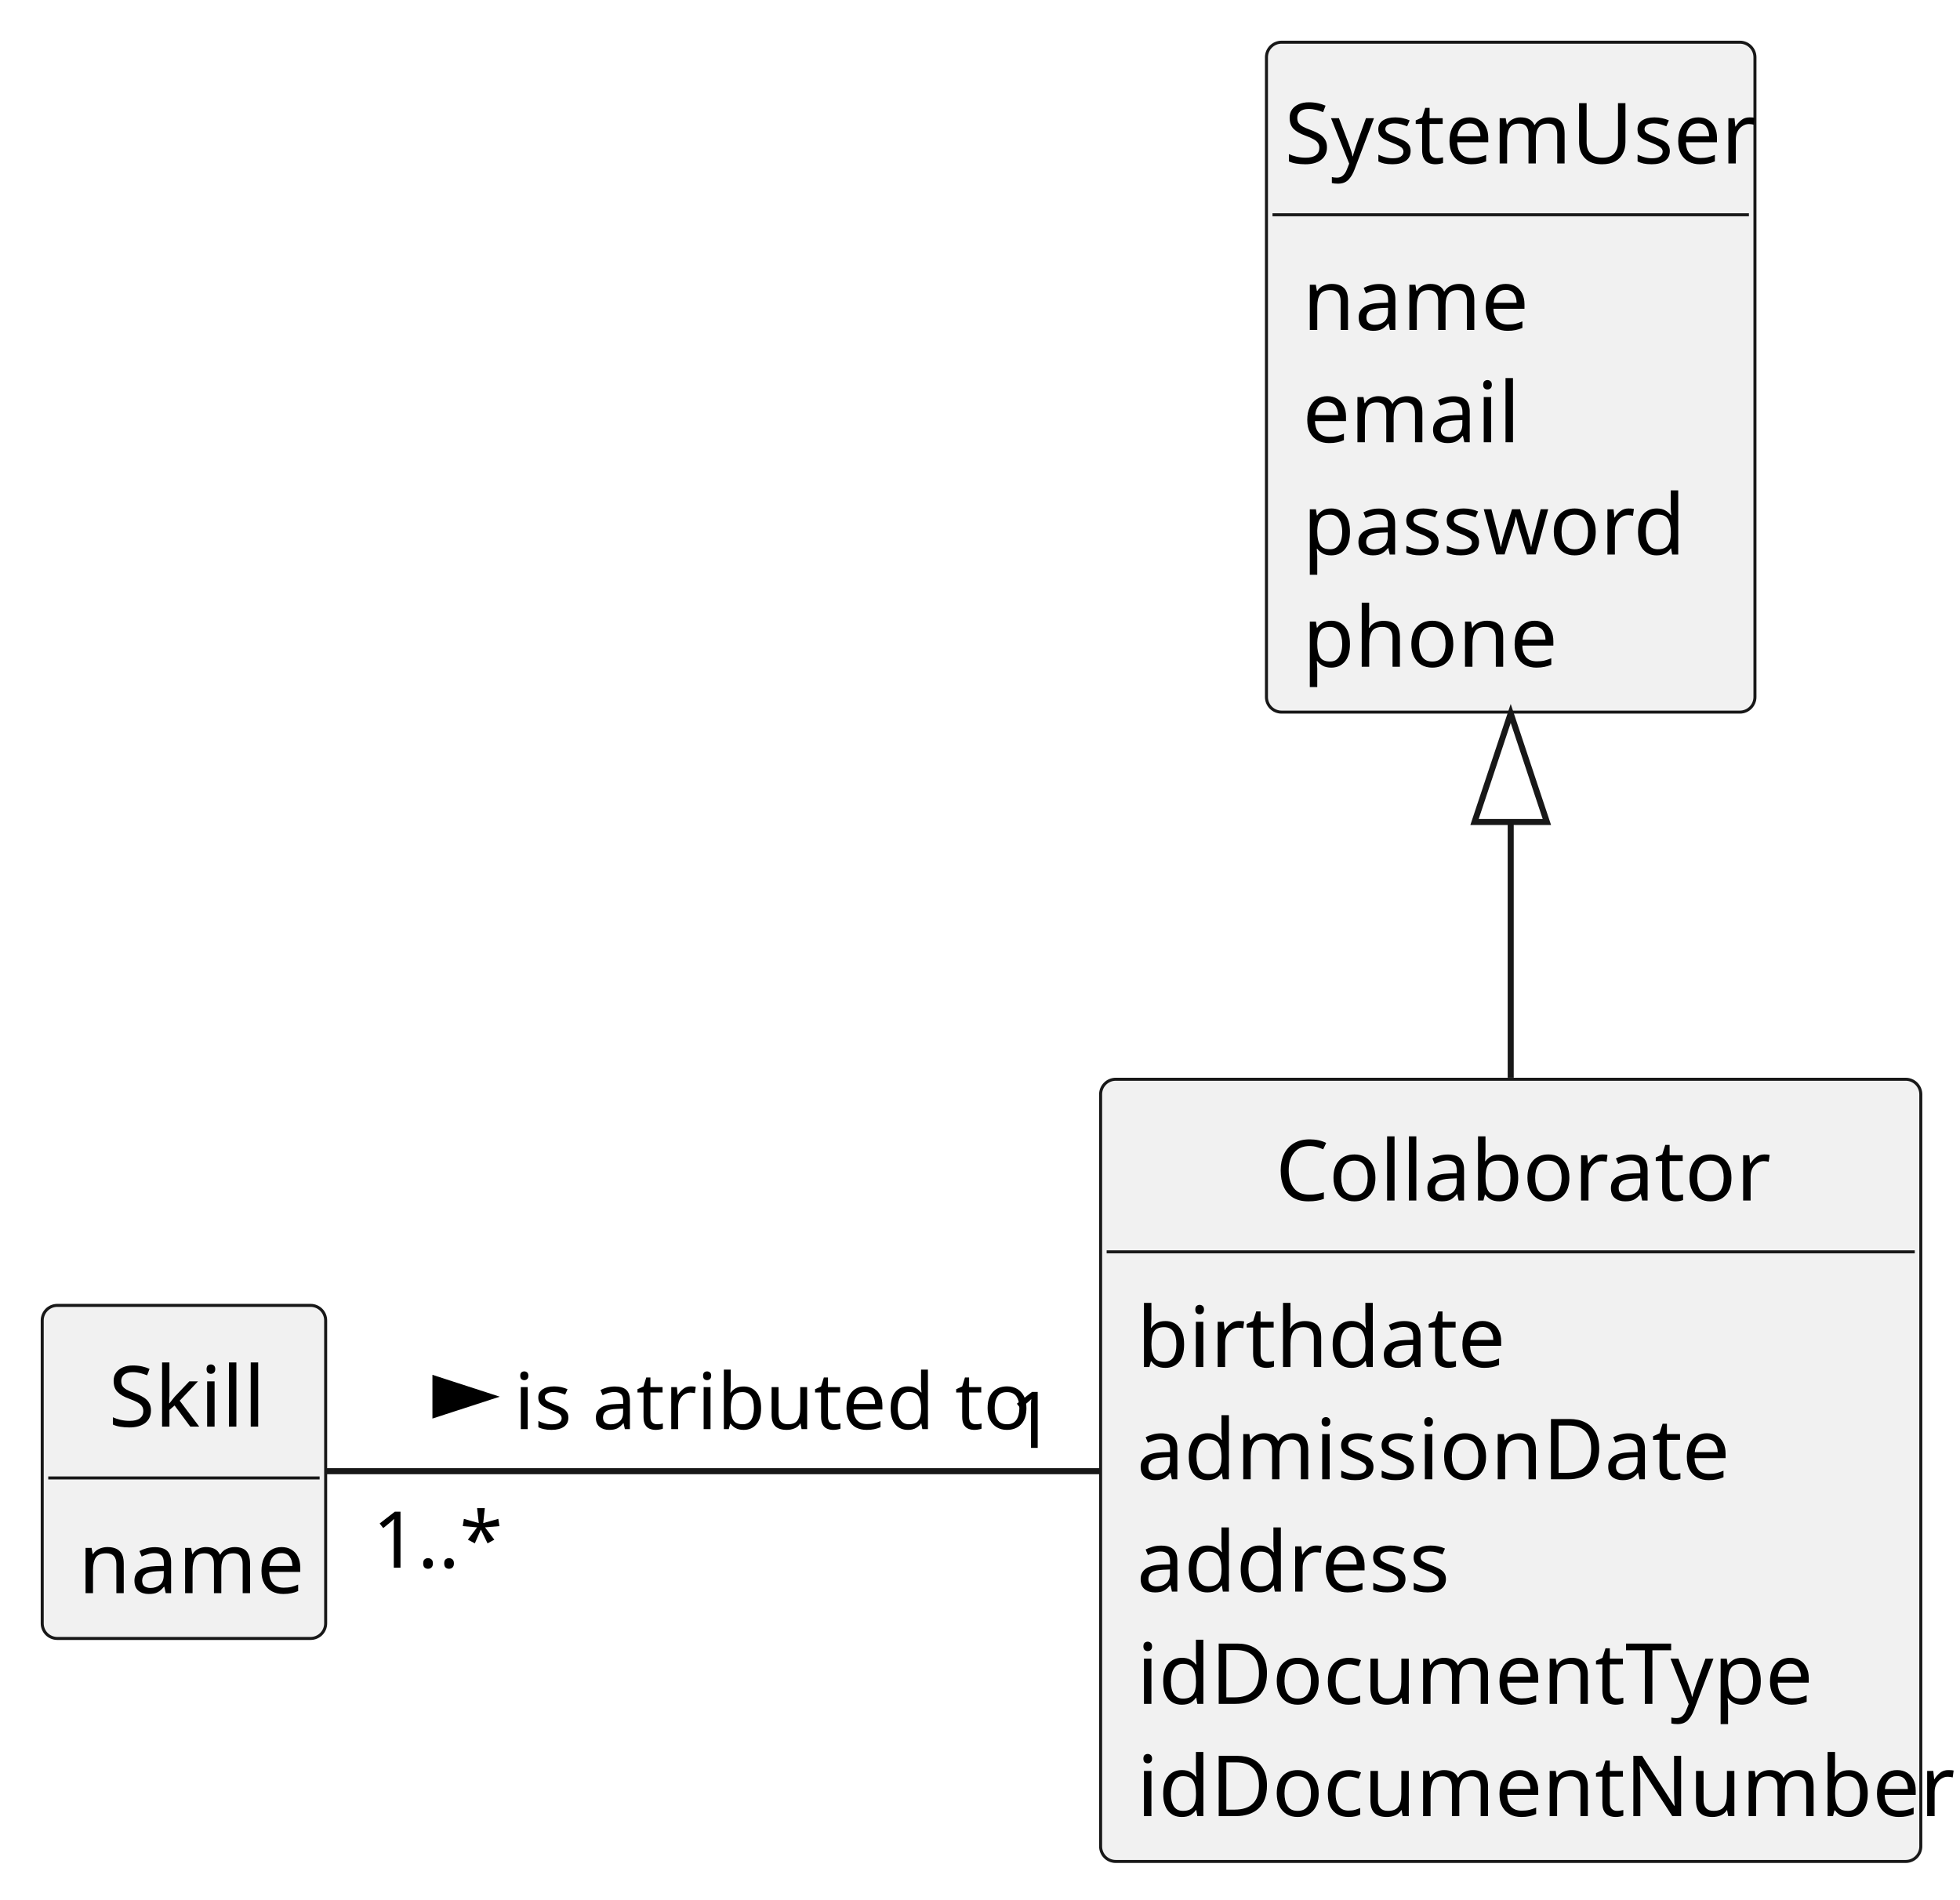
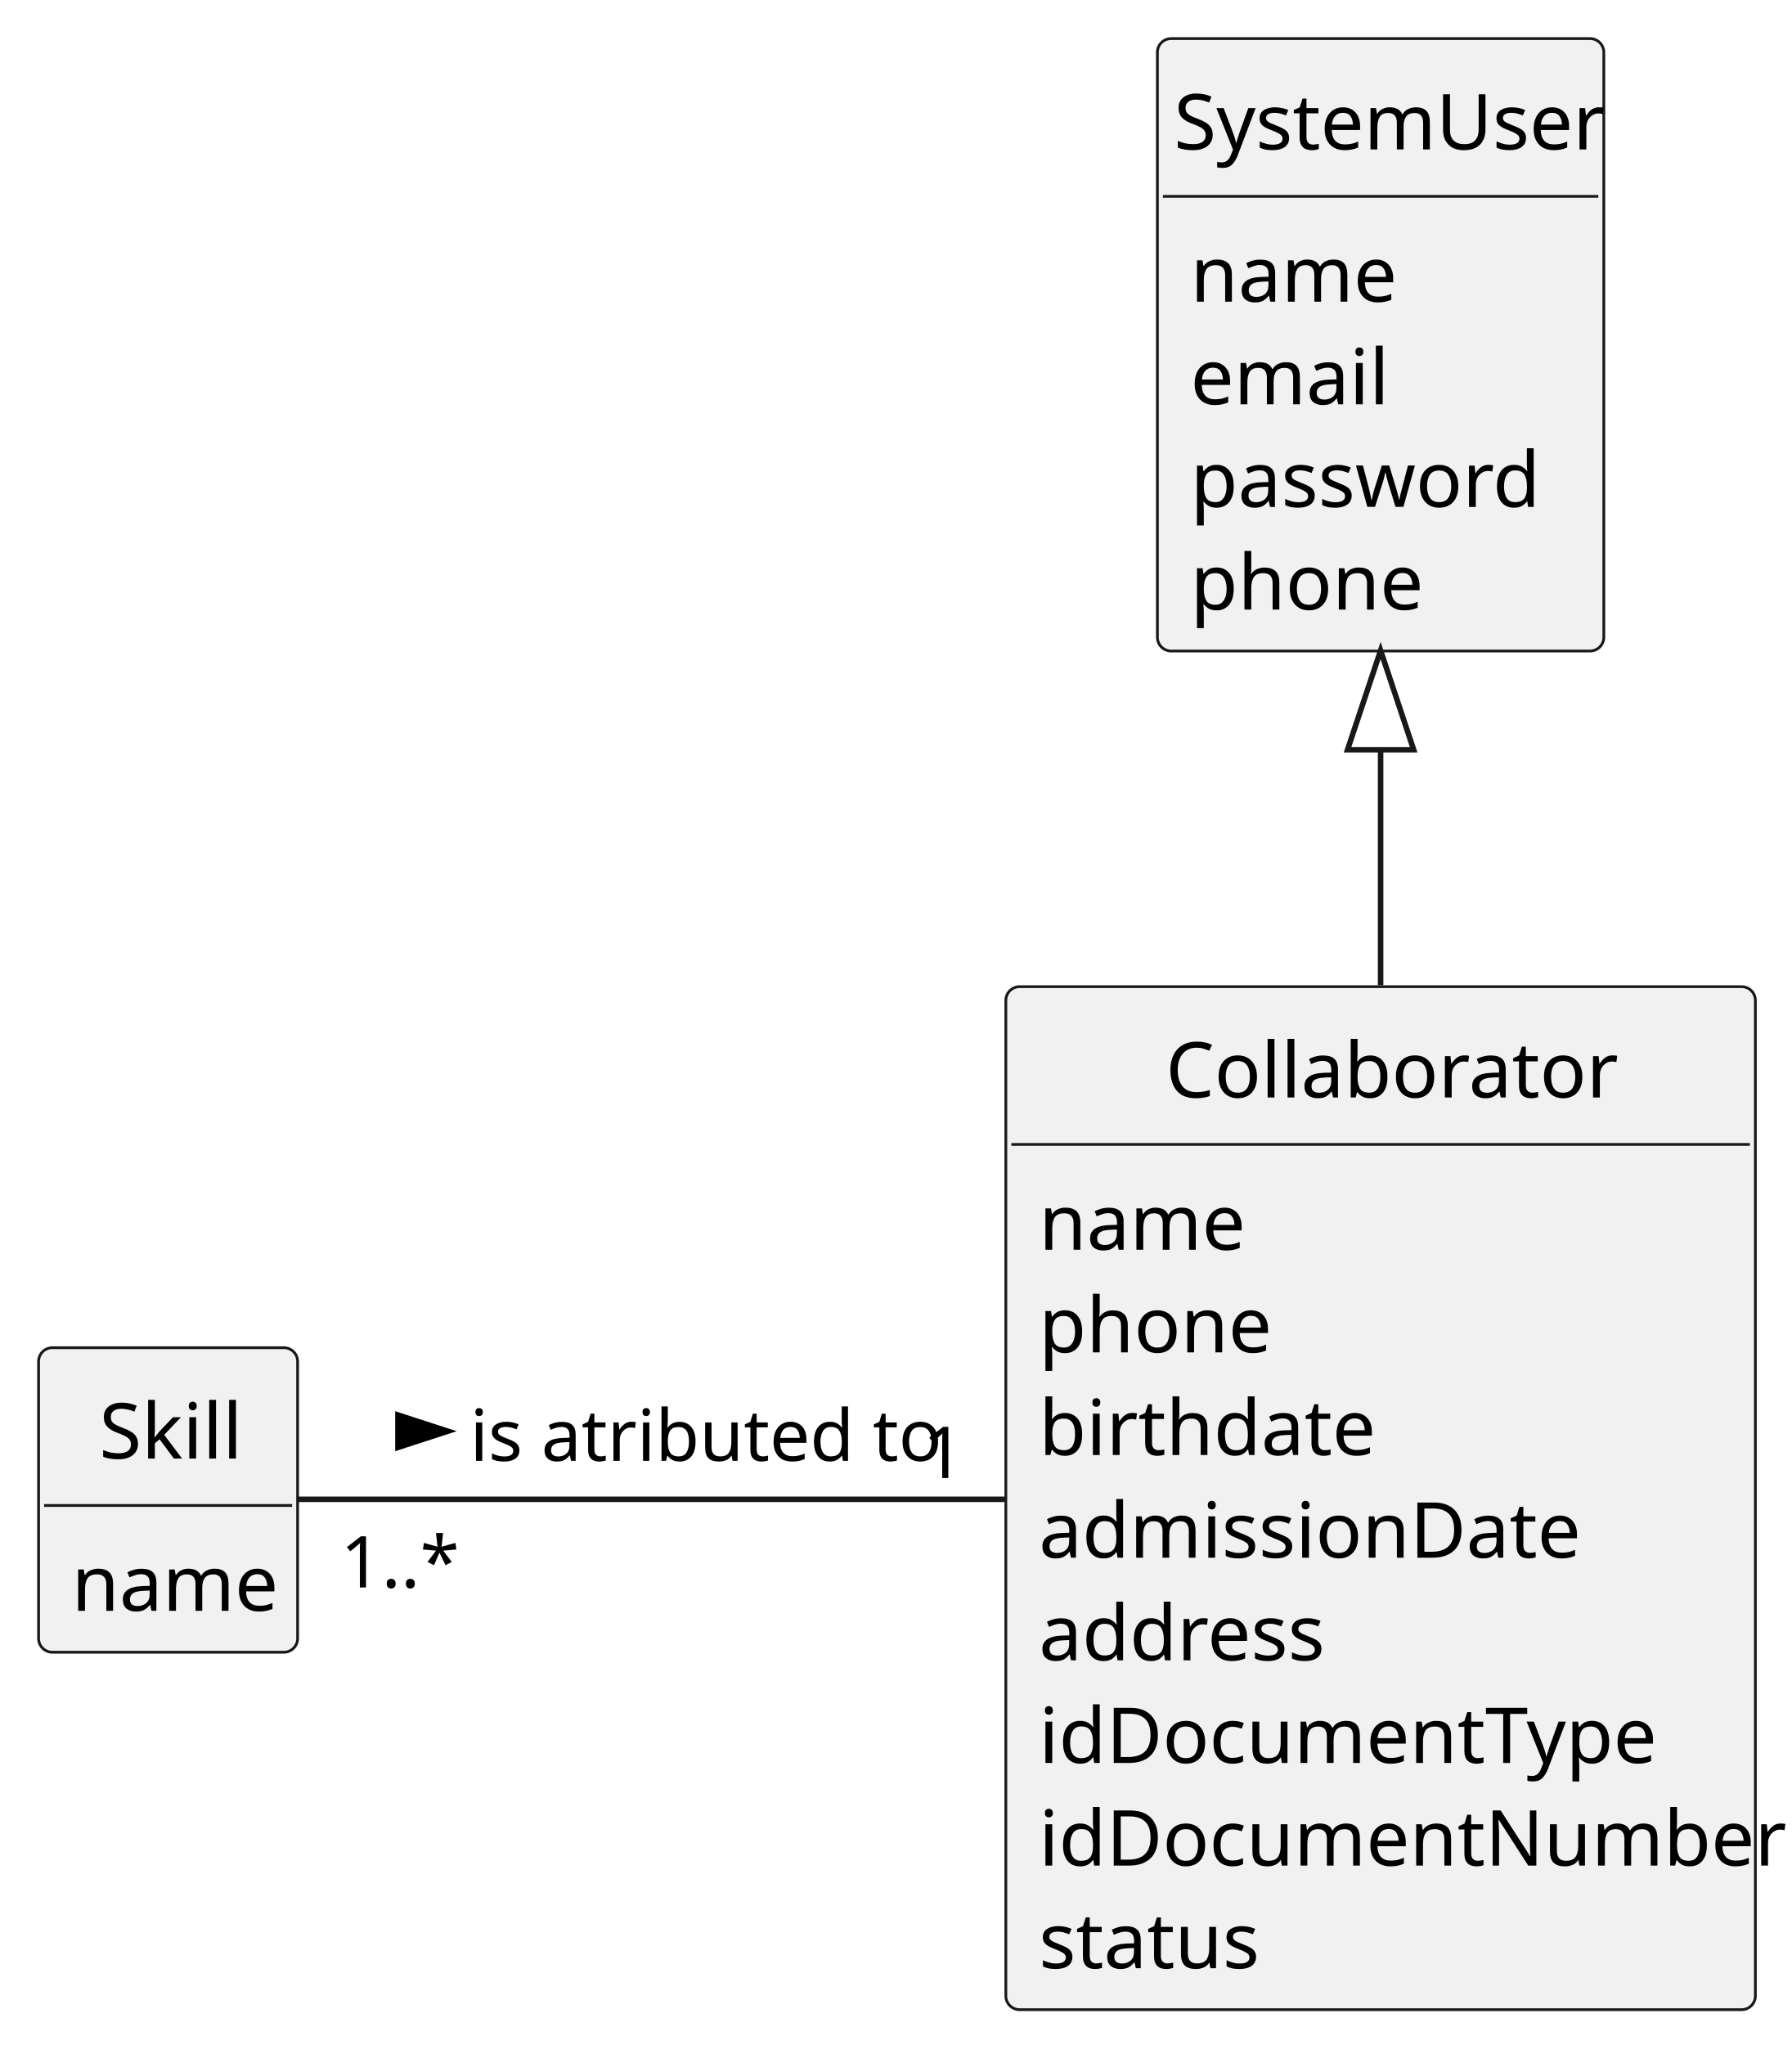
- <svg xmlns="http://www.w3.org/2000/svg" contentStyleType="text/css" height="315px" preserveAspectRatio="none" style="width:325px;height:315px;background:#FFFFFF;" version="1.1" viewBox="0 0 325 315" width="325px" zoomAndPan="magnify">
+ <svg xmlns="http://www.w3.org/2000/svg" contentStyleType="text/css" height="371px" preserveAspectRatio="none" style="width:325px;height:371px;background:#FFFFFF;" version="1.1" viewBox="0 0 325 371" width="325px" zoomAndPan="magnify">
  <defs />
  <g>
    <g id="elem_SystemUser">
      <rect codeLine="12" fill="#F1F1F1" height="111.106" id="SystemUser" rx="2.5" ry="2.5" style="stroke:#181818;stroke-width:0.5;" width="81" x="210" y="7" />
      <text fill="#000000" font-family="sans-serif" font-size="14" lengthAdjust="spacing" textLength="75" x="213" y="27.107">SystemUser</text>
      <line style="stroke:#181818;stroke-width:0.5;" x1="211" x2="290" y1="35.621" y2="35.621" />
      <text fill="#000000" font-family="sans-serif" font-size="14" lengthAdjust="spacing" textLength="35" x="216" y="54.728">name</text>
      <text fill="#000000" font-family="sans-serif" font-size="14" lengthAdjust="spacing" textLength="33" x="216" y="73.35">email</text>
      <text fill="#000000" font-family="sans-serif" font-size="14" lengthAdjust="spacing" textLength="60" x="216" y="91.971">password</text>
      <text fill="#000000" font-family="sans-serif" font-size="14" lengthAdjust="spacing" textLength="40" x="216" y="110.592">phone</text>
    </g>
    <g id="elem_Collaborator">
-       <rect codeLine="21" fill="#F1F1F1" height="129.727" id="Collaborator" rx="2.5" ry="2.5" style="stroke:#181818;stroke-width:0.5;" width="136" x="182.5" y="179" />
+       <rect codeLine="21" fill="#F1F1F1" height="185.59" id="Collaborator" rx="2.5" ry="2.5" style="stroke:#181818;stroke-width:0.5;" width="136" x="182.5" y="179" />
      <text fill="#000000" font-family="sans-serif" font-size="14" lengthAdjust="spacing" textLength="78" x="211.5" y="199.107">Collaborator</text>
      <line style="stroke:#181818;stroke-width:0.5;" x1="183.5" x2="317.5" y1="207.621" y2="207.621" />
-       <text fill="#000000" font-family="sans-serif" font-size="14" lengthAdjust="spacing" textLength="56" x="188.5" y="226.728">birthdate</text>
-       <text fill="#000000" font-family="sans-serif" font-size="14" lengthAdjust="spacing" textLength="93" x="188.5" y="245.35">admissionDate</text>
-       <text fill="#000000" font-family="sans-serif" font-size="14" lengthAdjust="spacing" textLength="51" x="188.5" y="263.971">address</text>
-       <text fill="#000000" font-family="sans-serif" font-size="14" lengthAdjust="spacing" textLength="107" x="188.5" y="282.592">idDocumentType</text>
-       <text fill="#000000" font-family="sans-serif" font-size="14" lengthAdjust="spacing" textLength="124" x="188.5" y="301.213">idDocumentNumber</text>
+       <text fill="#000000" font-family="sans-serif" font-size="14" lengthAdjust="spacing" textLength="35" x="188.5" y="226.728">name</text>
+       <text fill="#000000" font-family="sans-serif" font-size="14" lengthAdjust="spacing" textLength="40" x="188.5" y="245.35">phone</text>
+       <text fill="#000000" font-family="sans-serif" font-size="14" lengthAdjust="spacing" textLength="56" x="188.5" y="263.971">birthdate</text>
+       <text fill="#000000" font-family="sans-serif" font-size="14" lengthAdjust="spacing" textLength="93" x="188.5" y="282.592">admissionDate</text>
+       <text fill="#000000" font-family="sans-serif" font-size="14" lengthAdjust="spacing" textLength="51" x="188.5" y="301.213">address</text>
+       <text fill="#000000" font-family="sans-serif" font-size="14" lengthAdjust="spacing" textLength="107" x="188.5" y="319.834">idDocumentType</text>
+       <text fill="#000000" font-family="sans-serif" font-size="14" lengthAdjust="spacing" textLength="124" x="188.5" y="338.455">idDocumentNumber</text>
+       <text fill="#000000" font-family="sans-serif" font-size="14" lengthAdjust="spacing" textLength="38" x="188.5" y="357.076">status</text>
    </g>
    <g id="elem_Skill">
-       <rect codeLine="29" fill="#F1F1F1" height="55.242" id="Skill" rx="2.5" ry="2.5" style="stroke:#181818;stroke-width:0.5;" width="47" x="7" y="216.5" />
-       <text fill="#000000" font-family="sans-serif" font-size="14" lengthAdjust="spacing" textLength="25" x="18" y="236.607">Skill</text>
-       <line style="stroke:#181818;stroke-width:0.5;" x1="8" x2="53" y1="245.121" y2="245.121" />
-       <text fill="#000000" font-family="sans-serif" font-size="14" lengthAdjust="spacing" textLength="35" x="13" y="264.228">name</text>
+       <rect codeLine="32" fill="#F1F1F1" height="55.242" id="Skill" rx="2.5" ry="2.5" style="stroke:#181818;stroke-width:0.5;" width="47" x="7" y="244.5" />
+       <text fill="#000000" font-family="sans-serif" font-size="14" lengthAdjust="spacing" textLength="25" x="18" y="264.607">Skill</text>
+       <line style="stroke:#181818;stroke-width:0.5;" x1="8" x2="53" y1="273.121" y2="273.121" />
+       <text fill="#000000" font-family="sans-serif" font-size="14" lengthAdjust="spacing" textLength="35" x="13" y="292.228">name</text>
    </g>
    <g id="link_Skill_Collaborator">
-       <path codeLine="34" d="M54.04,244 C84.42,244 138.54,244 182.3,244 " fill="none" id="Skill-Collaborator" style="stroke:#181818;stroke-width:1.0;" />
-       <polygon fill="#000000" points="81.25,231.645,72.205,228.707,72.205,234.584,81.25,231.645" style="stroke:#000000;stroke-width:1.0;" />
-       <text fill="#000000" font-family="sans-serif" font-size="13" lengthAdjust="spacing" textLength="79" x="85.25" y="237.028">is atributed to</text>
-       <text fill="#000000" font-family="sans-serif" font-size="13" lengthAdjust="spacing" textLength="20" x="61.796" y="260">1..*</text>
-       <text fill="#000000" font-family="sans-serif" font-size="13" lengthAdjust="spacing" textLength="7" x="167.458" y="240.13">1</text>
+       <path codeLine="37" d="M54.04,272 C84.42,272 138.54,272 182.3,272 " fill="none" id="Skill-Collaborator" style="stroke:#181818;stroke-width:1.0;" />
+       <polygon fill="#000000" points="81.25,259.646,72.205,256.707,72.205,262.584,81.25,259.646" style="stroke:#000000;stroke-width:1.0;" />
+       <text fill="#000000" font-family="sans-serif" font-size="13" lengthAdjust="spacing" textLength="79" x="85.25" y="265.028">is atributed to</text>
+       <text fill="#000000" font-family="sans-serif" font-size="13" lengthAdjust="spacing" textLength="20" x="61.796" y="288">1..*</text>
+       <text fill="#000000" font-family="sans-serif" font-size="13" lengthAdjust="spacing" textLength="7" x="167.458" y="268.137">1</text>
    </g>
    <g id="link_SystemUser_Collaborator">
-       <path codeLine="35" d="M250.5,136.33 C250.5,155.4 250.5,158.97 250.5,178.74 " fill="none" id="SystemUser-backto-Collaborator" style="stroke:#181818;stroke-width:1.0;" />
-       <polygon fill="none" points="250.5,118.33,244.5,136.33,256.5,136.33,250.5,118.33" style="stroke:#181818;stroke-width:1.0;" />
+       <path codeLine="38" d="M250.5,136.02 C250.5,154.63 250.5,157.99 250.5,178.74 " fill="none" id="SystemUser-backto-Collaborator" style="stroke:#181818;stroke-width:1.0;" />
+       <polygon fill="none" points="250.5,118.02,244.5,136.02,256.5,136.02,250.5,118.02" style="stroke:#181818;stroke-width:1.0;" />
    </g>
  </g>
</svg>
